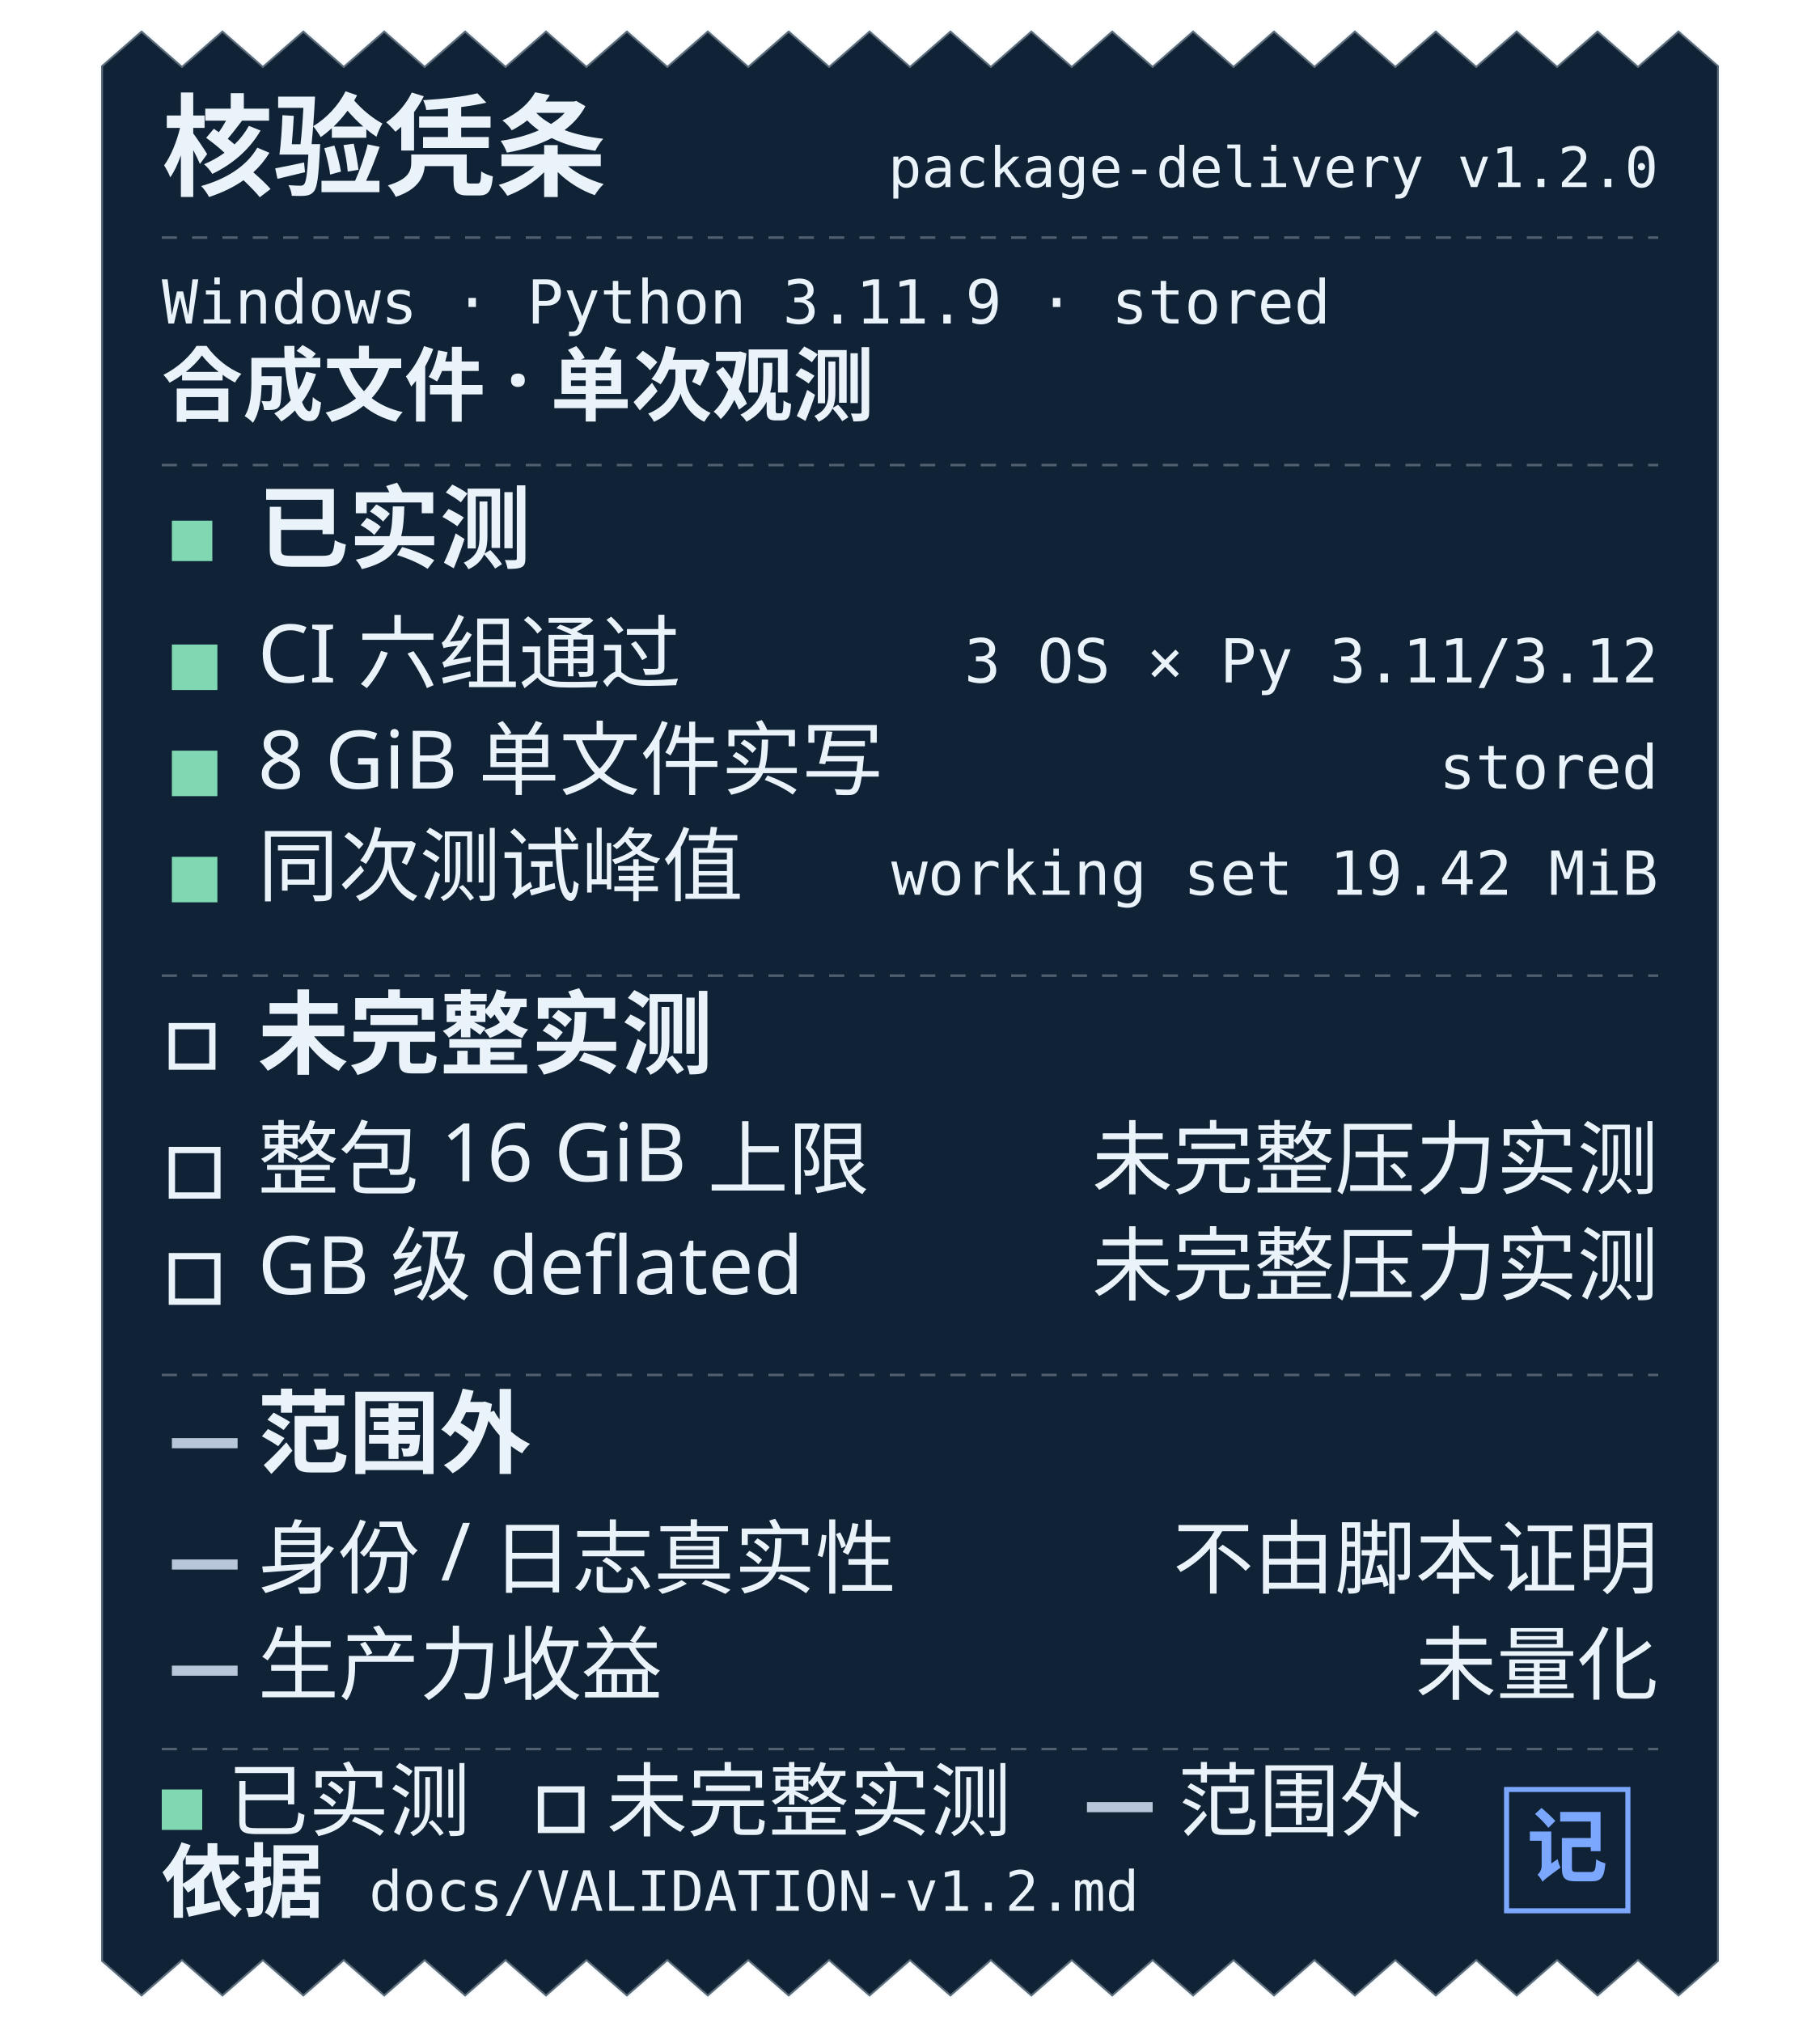
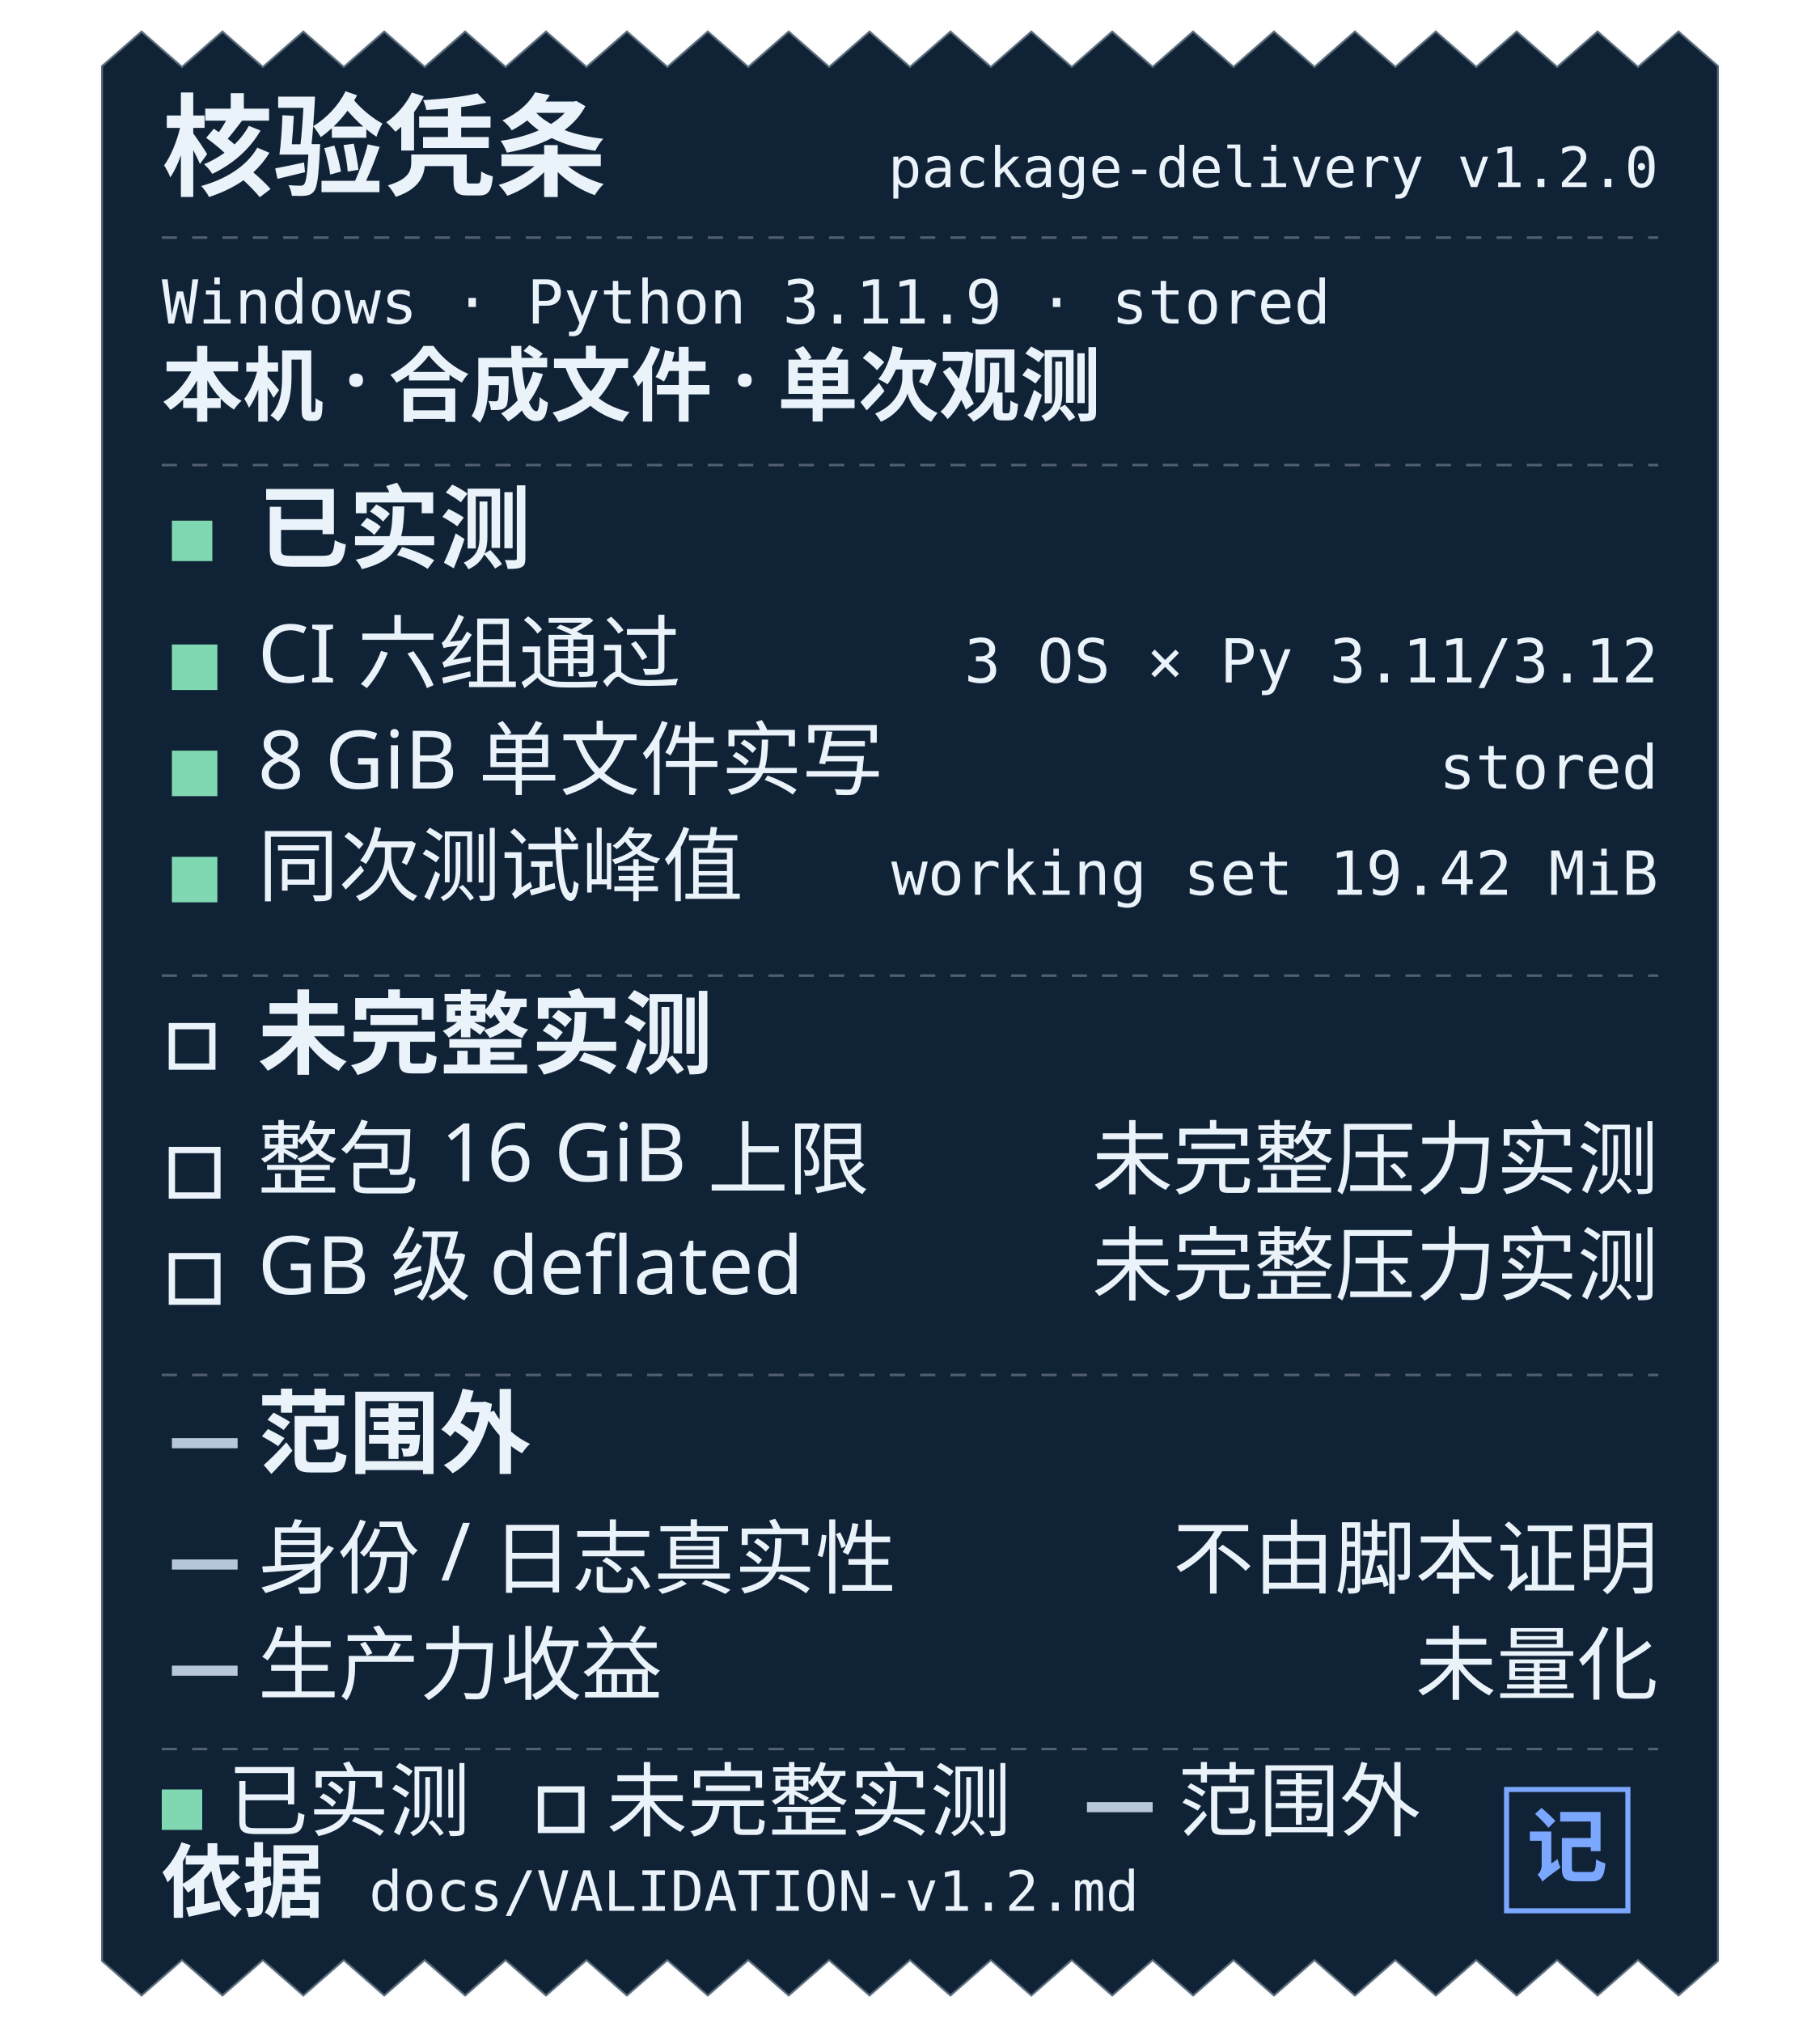
<svg xmlns="http://www.w3.org/2000/svg" viewBox="0 0 720 800" width="720" height="800" role="img" aria-labelledby="proof-title proof-desc">
  <path d="M40,26 L56,12 L72,26 L88,12 L104,26 L120,12 L136,26 L152,12 L168,26 L184,12 L200,26 L216,12 L232,26 L248,12 L264,26 L280,12 L296,26 L312,12 L328,26 L344,12 L360,26 L376,12 L392,26 L408,12 L424,26 L440,12 L456,26 L472,12 L488,26 L504,12 L520,26 L536,12 L552,26 L568,12 L584,26 L600,12 L616,26 L632,12 L648,26 L664,12 L680,26 L680,776 L664,790 L648,776 L632,790 L616,776 L600,790 L584,776 L568,790 L552,776 L536,790 L520,776 L504,790 L488,776 L472,790 L456,776 L440,790 L424,776 L408,790 L392,776 L376,790 L360,776 L344,790 L328,776 L312,790 L296,776 L280,790 L264,776 L248,790 L232,776 L216,790 L200,776 L184,790 L168,776 L152,790 L136,776 L120,790 L104,776 L88,790 L72,776 L56,790 L40,776 Z" fill="#102235" stroke="#EAF2FA" stroke-opacity="0.35" stroke-width="1.5" />
  <text x="64" y="74" font-family="'Segoe UI','Microsoft YaHei','PingFang SC',sans-serif" font-size="44" font-weight="700" fill="#EAF2FA">核验凭条</text>
  <text x="656" y="74" text-anchor="end" font-family="Consolas,'SFMono-Regular',monospace" font-size="22" fill="#EAF2FA">package-delivery v1.2.0</text>
  <path d="M64 94 H656" stroke="#EAF2FA" stroke-opacity="0.3" stroke-width="1" stroke-dasharray="6 6" />
  <text x="64" y="128" font-family="Consolas,'SFMono-Regular',monospace" font-size="24" fill="#EAF2FA">Windows · Python 3.11.9 · stored</text>
-   <text x="64" y="164" font-family="'Segoe UI','Microsoft YaHei','PingFang SC',sans-serif" font-size="32" font-weight="600" fill="#EAF2FA">合成文件 · 单次观测</text>
+   <text x="64" y="164" font-family="'Segoe UI','Microsoft YaHei','PingFang SC',sans-serif" font-size="32" font-weight="600" fill="#EAF2FA">本机 · 合成文件 · 单次观测</text>
  <path d="M64 184 H656" stroke="#EAF2FA" stroke-opacity="0.3" stroke-width="1" stroke-dasharray="6 6" />
  <rect x="68" y="206" width="16" height="16" fill="#80D8B2" />
  <text x="102" y="222" font-family="'Segoe UI','Microsoft YaHei','PingFang SC',sans-serif" font-size="36" font-weight="700" fill="#EAF2FA">已实测</text>
  <rect x="68" y="255" width="18" height="18" fill="#80D8B2" />
  <text x="102" y="270" font-family="'Segoe UI','Microsoft YaHei','PingFang SC',sans-serif" font-size="32" fill="#EAF2FA">CI 六组通过</text>
  <text x="656" y="270" text-anchor="end" font-family="Consolas,'SFMono-Regular',monospace" font-size="24" fill="#EAF2FA">3 OS × Py 3.11/3.12</text>
  <rect x="68" y="297" width="18" height="18" fill="#80D8B2" />
  <text x="102" y="312" font-family="'Segoe UI','Microsoft YaHei','PingFang SC',sans-serif" font-size="32" fill="#EAF2FA">8 GiB 单文件实写</text>
  <text x="656" y="312" text-anchor="end" font-family="Consolas,'SFMono-Regular',monospace" font-size="24" fill="#EAF2FA">stored</text>
  <rect x="68" y="339" width="18" height="18" fill="#80D8B2" />
  <text x="102" y="354" font-family="'Segoe UI','Microsoft YaHei','PingFang SC',sans-serif" font-size="32" fill="#EAF2FA">同次测试峰值</text>
  <text x="656" y="354" text-anchor="end" font-family="Consolas,'SFMono-Regular',monospace" font-size="24" fill="#EAF2FA">working set 19.42 MiB</text>
  <path d="M64 386 H656" stroke="#EAF2FA" stroke-opacity="0.3" stroke-width="1" stroke-dasharray="6 6" />
  <rect x="68" y="406" width="16" height="16" fill="none" stroke="#EAF2FA" stroke-width="2.5" />
  <text x="102" y="422" font-family="'Segoe UI','Microsoft YaHei','PingFang SC',sans-serif" font-size="36" font-weight="700" fill="#EAF2FA">未完整实测</text>
  <rect x="68" y="455" width="18" height="18" fill="none" stroke="#EAF2FA" stroke-width="2.5" />
  <text x="102" y="470" font-family="'Segoe UI','Microsoft YaHei','PingFang SC',sans-serif" font-size="32" fill="#EAF2FA">整包 16 GiB 上限</text>
  <text x="656" y="470" text-anchor="end" font-family="'Segoe UI','Microsoft YaHei','PingFang SC',sans-serif" font-size="32" fill="#EAF2FA">未完整压力实测</text>
  <rect x="68" y="497" width="18" height="18" fill="none" stroke="#EAF2FA" stroke-width="2.5" />
  <text x="102" y="512" font-family="'Segoe UI','Microsoft YaHei','PingFang SC',sans-serif" font-size="32" fill="#EAF2FA">GB 级 deflated</text>
  <text x="656" y="512" text-anchor="end" font-family="'Segoe UI','Microsoft YaHei','PingFang SC',sans-serif" font-size="32" fill="#EAF2FA">未完整压力实测</text>
  <path d="M64 544 H656" stroke="#EAF2FA" stroke-opacity="0.3" stroke-width="1" stroke-dasharray="6 6" />
  <path d="M68 571 H94" stroke="#B7C6D8" stroke-width="4" />
  <text x="102" y="580" font-family="'Segoe UI','Microsoft YaHei','PingFang SC',sans-serif" font-size="36" font-weight="700" fill="#EAF2FA">范围外</text>
  <path d="M68 619 H94" stroke="#B7C6D8" stroke-width="4" />
  <text x="102" y="628" font-family="'Segoe UI','Microsoft YaHei','PingFang SC',sans-serif" font-size="32" fill="#EAF2FA">身份 / 日志真实性</text>
  <text x="656" y="628" text-anchor="end" font-family="'Segoe UI','Microsoft YaHei','PingFang SC',sans-serif" font-size="32" fill="#EAF2FA">不由脚本证明</text>
  <path d="M68 661 H94" stroke="#B7C6D8" stroke-width="4" />
  <text x="102" y="670" font-family="'Segoe UI','Microsoft YaHei','PingFang SC',sans-serif" font-size="32" fill="#EAF2FA">生产力收益</text>
  <text x="656" y="670" text-anchor="end" font-family="'Segoe UI','Microsoft YaHei','PingFang SC',sans-serif" font-size="32" fill="#EAF2FA">未量化</text>
  <path d="M64 692 H656" stroke="#EAF2FA" stroke-opacity="0.3" stroke-width="1" stroke-dasharray="6 6" />
  <rect x="64" y="708" width="16" height="16" fill="#80D8B2" />
  <text x="90" y="724" font-family="'Segoe UI','Microsoft YaHei','PingFang SC',sans-serif" font-size="32" fill="#EAF2FA">已实测</text>
  <rect x="214" y="708" width="16" height="16" fill="none" stroke="#EAF2FA" stroke-width="2.5" />
  <text x="240" y="724" font-family="'Segoe UI','Microsoft YaHei','PingFang SC',sans-serif" font-size="32" fill="#EAF2FA">未完整实测</text>
  <path d="M430 715 H456" stroke="#B7C6D8" stroke-width="4" />
  <text x="466" y="724" font-family="'Segoe UI','Microsoft YaHei','PingFang SC',sans-serif" font-size="32" fill="#EAF2FA">范围外</text>
  <text x="64" y="756" font-family="'Segoe UI','Microsoft YaHei','PingFang SC',sans-serif" font-size="32" font-weight="600" fill="#EAF2FA">依据</text>
  <text x="146" y="756" font-family="Consolas,'SFMono-Regular',monospace" font-size="22" fill="#EAF2FA">docs/VALIDATION-v1.2.md</text>
  <rect x="596" y="708" width="48" height="48" fill="none" stroke="#7CA7FF" stroke-width="2" />
  <text x="620" y="742" text-anchor="middle" font-family="'Segoe UI','Microsoft YaHei','PingFang SC',sans-serif" font-size="32" font-weight="700" fill="#7CA7FF">记</text>
</svg>
